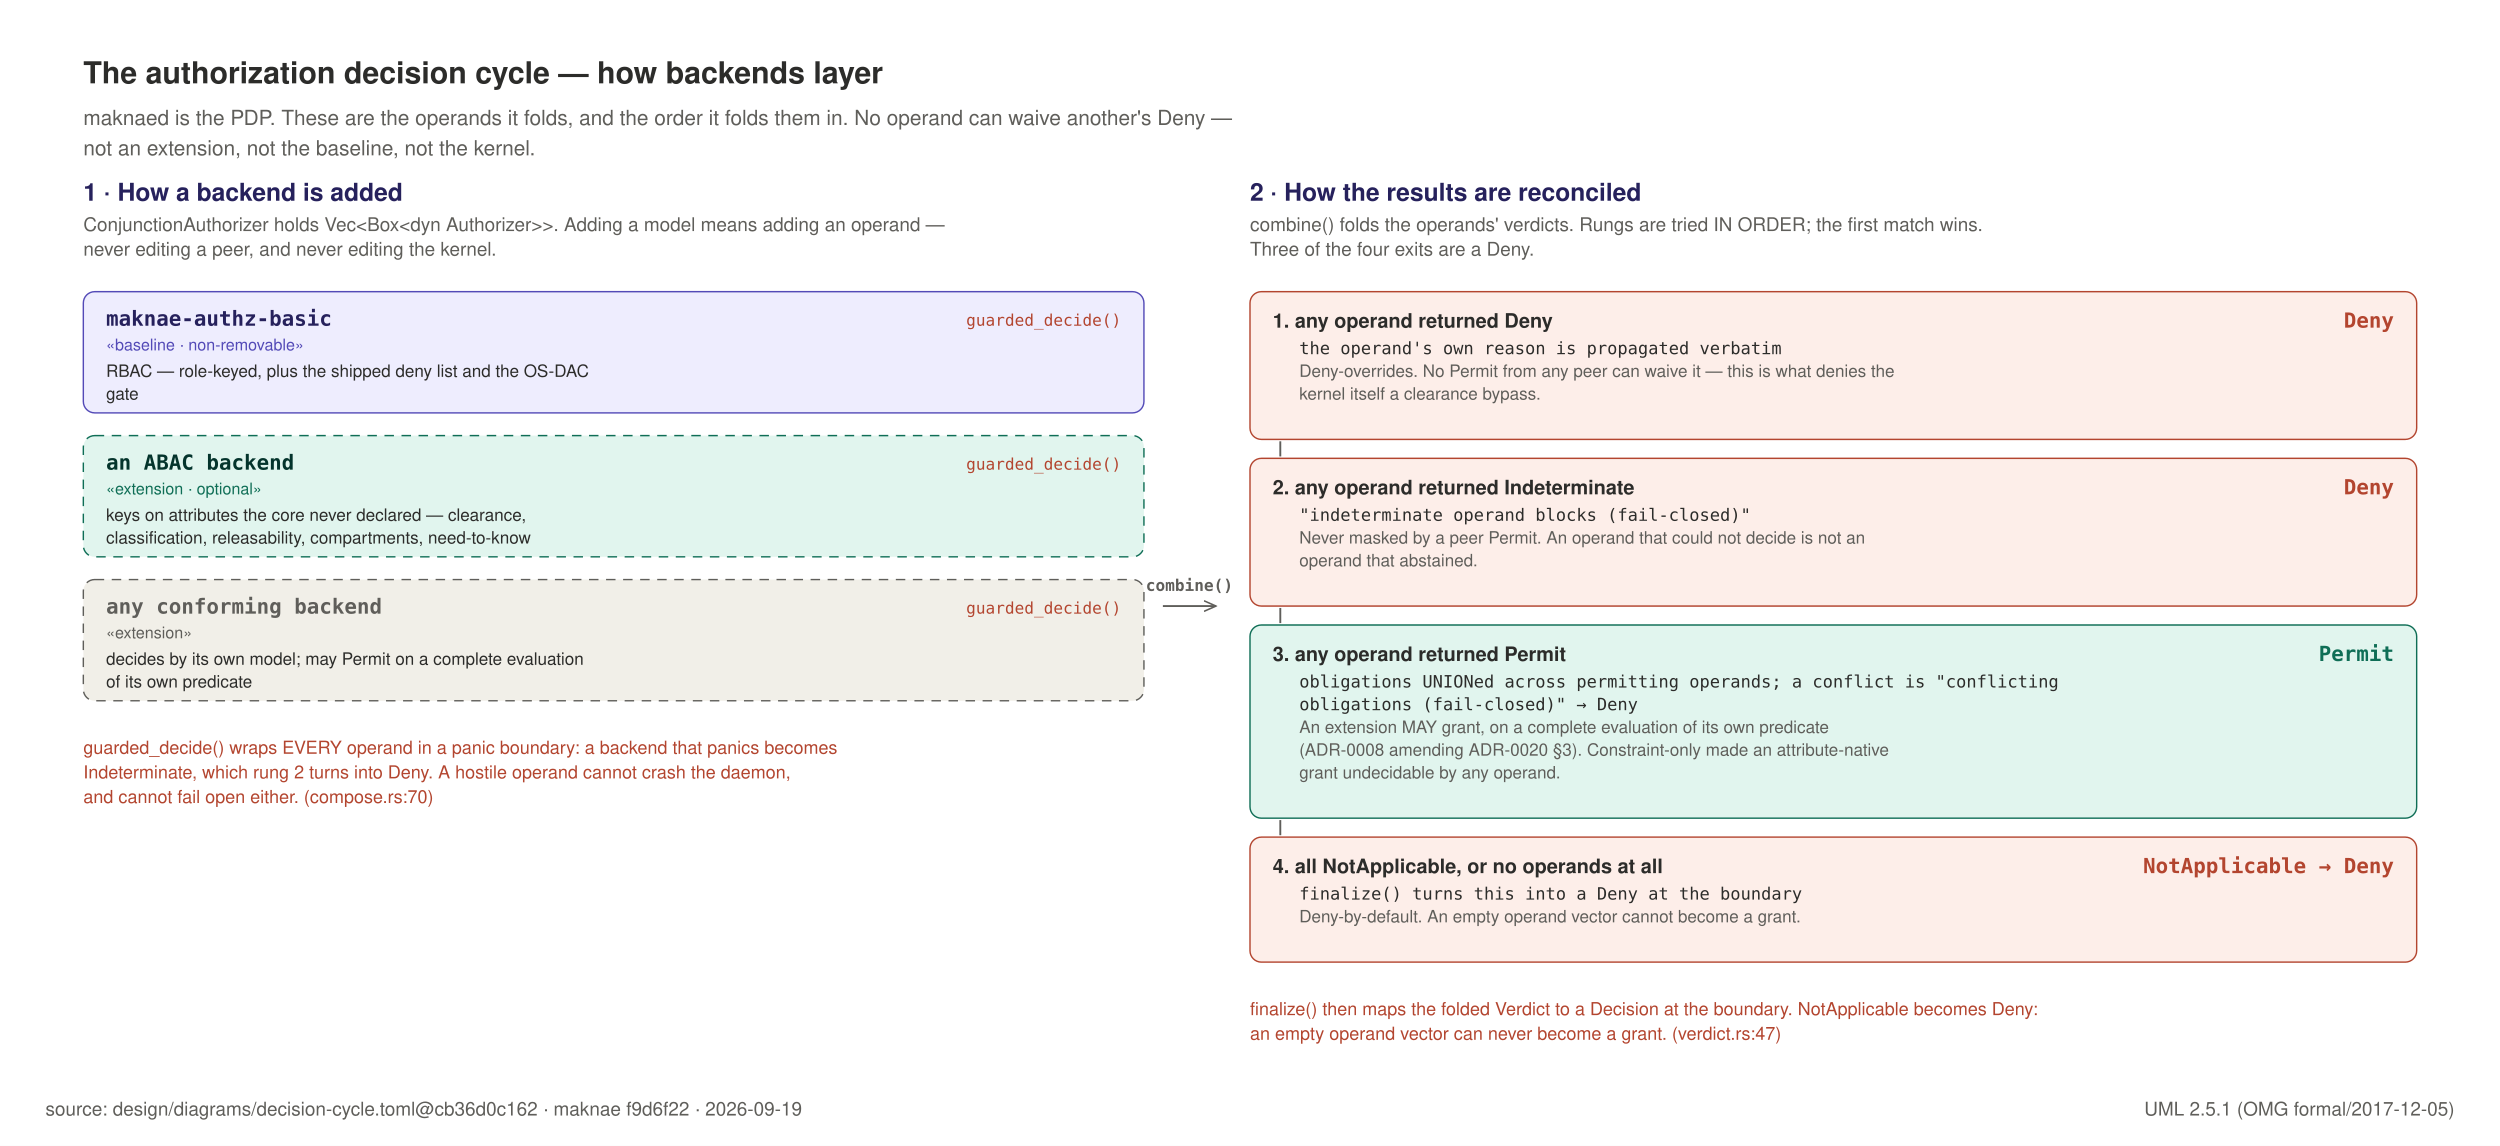
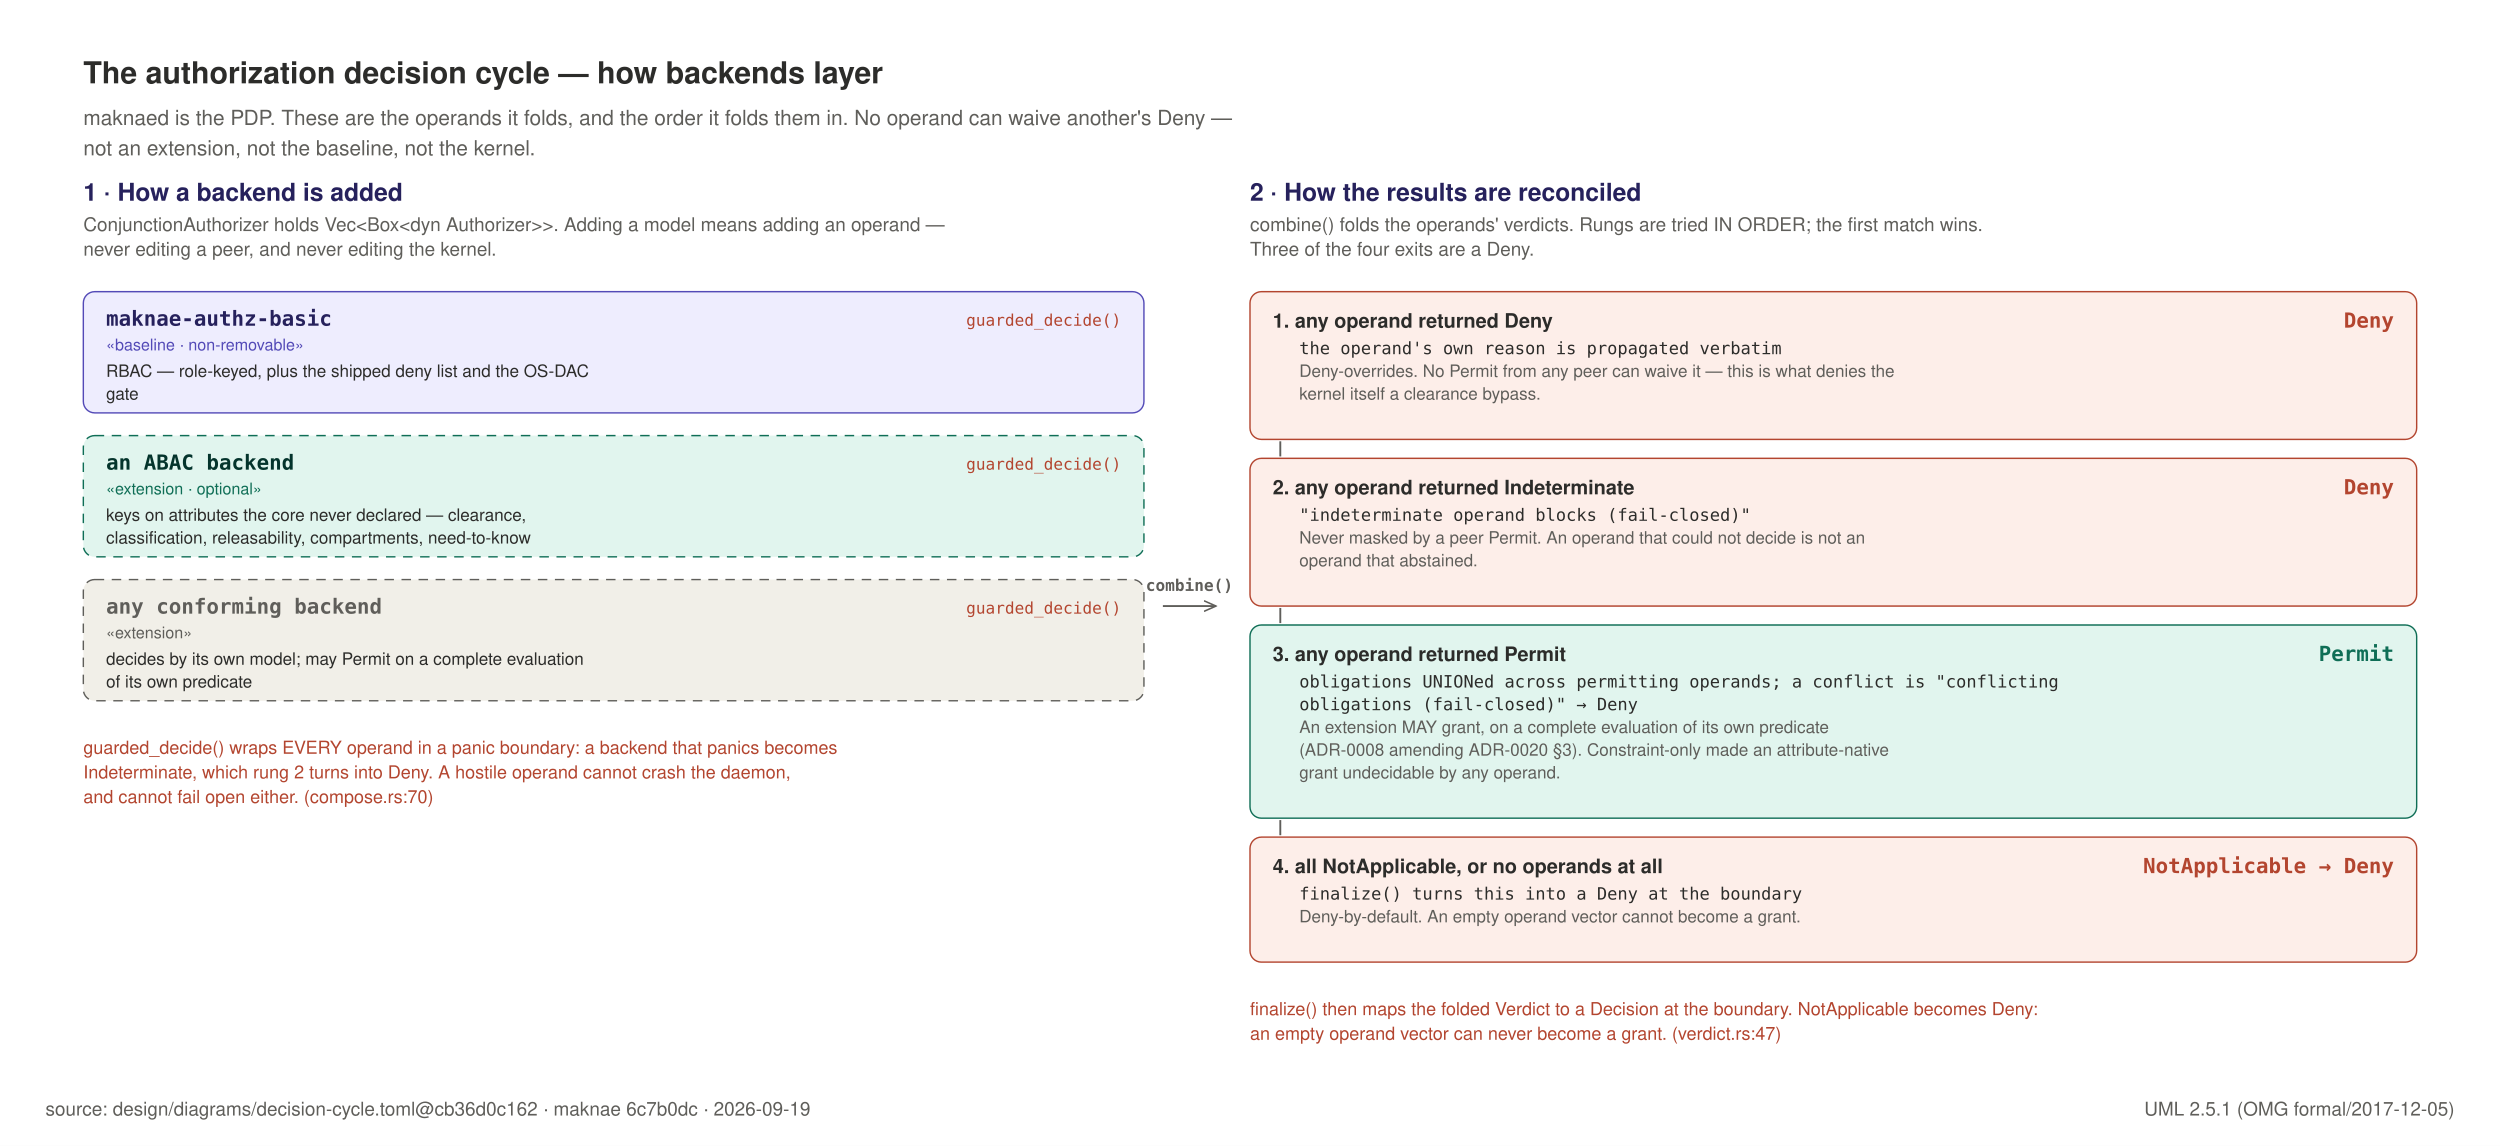
<svg xmlns="http://www.w3.org/2000/svg" width="1320" height="605" viewBox="0 0 1320 605" role="img">
  <rect x="0" y="0" width="1320" height="605" fill="#FFFFFF" />
  <text x="44" y="44" text-anchor="start" font-family="Helvetica, Arial, sans-serif" font-size="16" font-weight="600" fill="#2C2C2A">The authorization decision cycle — how backends layer</text>
  <text x="44" y="66" text-anchor="start" font-family="Helvetica, Arial, sans-serif" font-size="11" font-weight="400" fill="#5F5E5A">maknaed is the PDP. These are the operands it folds, and the order it folds them in. No operand can waive another's Deny —</text>
  <text x="44" y="82" text-anchor="start" font-family="Helvetica, Arial, sans-serif" font-size="11" font-weight="400" fill="#5F5E5A">not an extension, not the baseline, not the kernel.</text>
  <text x="44" y="106" text-anchor="start" font-family="Helvetica, Arial, sans-serif" font-size="13" font-weight="600" fill="#26215C">1 · How a backend is added</text>
  <text x="44" y="122" text-anchor="start" font-family="Helvetica, Arial, sans-serif" font-size="10" font-weight="400" fill="#5F5E5A">ConjunctionAuthorizer holds Vec&lt;Box&lt;dyn Authorizer&gt;&gt;. Adding a model means adding an operand —</text>
  <text x="44" y="135" text-anchor="start" font-family="Helvetica, Arial, sans-serif" font-size="10" font-weight="400" fill="#5F5E5A">never editing a peer, and never editing the kernel.</text>
  <rect x="44" y="154" width="560" height="64" rx="6" fill="#EEEDFE" stroke="#534AB7" stroke-width="0.75" />
  <text x="56" y="172" text-anchor="start" font-family="ui-monospace, SFMono-Regular, Menlo, monospace" font-size="11" font-weight="600" fill="#26215C">maknae-authz-basic</text>
  <text x="56" y="185" text-anchor="start" font-family="Helvetica, Arial, sans-serif" font-size="8.5" font-weight="400" fill="#534AB7">«baseline · non-removable»</text>
  <text x="56" y="199" text-anchor="start" font-family="Helvetica, Arial, sans-serif" font-size="9" font-weight="400" fill="#2C2C2A">RBAC — role-keyed, plus the shipped deny list and the OS-DAC</text>
  <text x="56" y="211" text-anchor="start" font-family="Helvetica, Arial, sans-serif" font-size="9" font-weight="400" fill="#2C2C2A">gate</text>
  <text x="592" y="172" text-anchor="end" font-family="ui-monospace, SFMono-Regular, Menlo, monospace" font-size="8.5" font-weight="400" fill="#B3452F">guarded_decide()</text>
  <rect x="44" y="230" width="560" height="64" rx="6" fill="#E1F5EE" stroke="#0F6E56" stroke-width="0.75" stroke-dasharray="5 4" />
  <text x="56" y="248" text-anchor="start" font-family="ui-monospace, SFMono-Regular, Menlo, monospace" font-size="11" font-weight="600" fill="#04342C">an ABAC backend</text>
  <text x="56" y="261" text-anchor="start" font-family="Helvetica, Arial, sans-serif" font-size="8.5" font-weight="400" fill="#0F6E56">«extension · optional»</text>
  <text x="56" y="275" text-anchor="start" font-family="Helvetica, Arial, sans-serif" font-size="9" font-weight="400" fill="#2C2C2A">keys on attributes the core never declared — clearance,</text>
  <text x="56" y="287" text-anchor="start" font-family="Helvetica, Arial, sans-serif" font-size="9" font-weight="400" fill="#2C2C2A">classification, releasability, compartments, need-to-know</text>
  <text x="592" y="248" text-anchor="end" font-family="ui-monospace, SFMono-Regular, Menlo, monospace" font-size="8.5" font-weight="400" fill="#B3452F">guarded_decide()</text>
  <rect x="44" y="306" width="560" height="64" rx="6" fill="#F1EFE8" stroke="#5F5E5A" stroke-width="0.75" stroke-dasharray="5 4" />
  <text x="56" y="324" text-anchor="start" font-family="ui-monospace, SFMono-Regular, Menlo, monospace" font-size="11" font-weight="600" fill="#5F5E5A">any conforming backend</text>
  <text x="56" y="337" text-anchor="start" font-family="Helvetica, Arial, sans-serif" font-size="8.5" font-weight="400" fill="#5F5E5A">«extension»</text>
  <text x="56" y="351" text-anchor="start" font-family="Helvetica, Arial, sans-serif" font-size="9" font-weight="400" fill="#2C2C2A">decides by its own model; may Permit on a complete evaluation</text>
  <text x="56" y="363" text-anchor="start" font-family="Helvetica, Arial, sans-serif" font-size="9" font-weight="400" fill="#2C2C2A">of its own predicate</text>
  <text x="592" y="324" text-anchor="end" font-family="ui-monospace, SFMono-Regular, Menlo, monospace" font-size="8.5" font-weight="400" fill="#B3452F">guarded_decide()</text>
  <text x="44" y="398" text-anchor="start" font-family="Helvetica, Arial, sans-serif" font-size="9.5" font-weight="400" fill="#B3452F">guarded_decide() wraps EVERY operand in a panic boundary: a backend that panics becomes</text>
  <text x="44" y="411" text-anchor="start" font-family="Helvetica, Arial, sans-serif" font-size="9.5" font-weight="400" fill="#B3452F">Indeterminate, which rung 2 turns into Deny. A hostile operand cannot crash the daemon,</text>
  <text x="44" y="424" text-anchor="start" font-family="Helvetica, Arial, sans-serif" font-size="9.5" font-weight="400" fill="#B3452F">and cannot fail open either.  (compose.rs:70)</text>
  <path d="M 614 320 h 28" stroke="#5F5E5A" stroke-width="1" marker-end="url(#dep2)" />
  <defs>
    <marker id="dep2" viewBox="0 0 10 10" refX="9" refY="5" markerWidth="7" markerHeight="7" orient="auto-start-reverse">
      <path d="M 0 1 L 9 5 L 0 9" fill="none" stroke="#5F5E5A" stroke-width="1.2" />
    </marker>
  </defs>
  <text x="628" y="312" text-anchor="middle" font-family="ui-monospace, SFMono-Regular, Menlo, monospace" font-size="8.5" font-weight="600" fill="#5F5E5A">combine()</text>
  <text x="660" y="106" text-anchor="start" font-family="Helvetica, Arial, sans-serif" font-size="13" font-weight="600" fill="#26215C">2 · How the results are reconciled</text>
  <text x="660" y="122" text-anchor="start" font-family="Helvetica, Arial, sans-serif" font-size="10" font-weight="400" fill="#5F5E5A">combine() folds the operands' verdicts. Rungs are tried IN ORDER; the first match wins.</text>
  <text x="660" y="135" text-anchor="start" font-family="Helvetica, Arial, sans-serif" font-size="10" font-weight="400" fill="#5F5E5A">Three of the four exits are a Deny.</text>
  <rect x="660" y="154" width="616" height="78" rx="6" fill="#FDEEE9" stroke="#B3452F" stroke-width="0.75" />
  <text x="672" y="173" text-anchor="start" font-family="Helvetica, Arial, sans-serif" font-size="10.5" font-weight="600" fill="#2C2C2A">1.  any operand returned Deny</text>
  <text x="1264" y="173" text-anchor="end" font-family="ui-monospace, SFMono-Regular, Menlo, monospace" font-size="11" font-weight="700" fill="#B3452F">Deny</text>
  <text x="686" y="187" text-anchor="start" font-family="ui-monospace, SFMono-Regular, Menlo, monospace" font-size="9" font-weight="400" fill="#2C2C2A">the operand's own reason is propagated verbatim</text>
  <text x="686" y="199" text-anchor="start" font-family="Helvetica, Arial, sans-serif" font-size="9" font-weight="400" fill="#5F5E5A">Deny-overrides. No Permit from any peer can waive it — this is what denies the</text>
  <text x="686" y="211" text-anchor="start" font-family="Helvetica, Arial, sans-serif" font-size="9" font-weight="400" fill="#5F5E5A">kernel itself a clearance bypass.</text>
  <line x1="676" y1="233" x2="676" y2="241" stroke="#5F5E5A" stroke-width="1" />
  <rect x="660" y="242" width="616" height="78" rx="6" fill="#FDEEE9" stroke="#B3452F" stroke-width="0.75" />
  <text x="672" y="261" text-anchor="start" font-family="Helvetica, Arial, sans-serif" font-size="10.5" font-weight="600" fill="#2C2C2A">2.  any operand returned Indeterminate</text>
  <text x="1264" y="261" text-anchor="end" font-family="ui-monospace, SFMono-Regular, Menlo, monospace" font-size="11" font-weight="700" fill="#B3452F">Deny</text>
  <text x="686" y="275" text-anchor="start" font-family="ui-monospace, SFMono-Regular, Menlo, monospace" font-size="9" font-weight="400" fill="#2C2C2A">"indeterminate operand blocks (fail-closed)"</text>
  <text x="686" y="287" text-anchor="start" font-family="Helvetica, Arial, sans-serif" font-size="9" font-weight="400" fill="#5F5E5A">Never masked by a peer Permit. An operand that could not decide is not an</text>
  <text x="686" y="299" text-anchor="start" font-family="Helvetica, Arial, sans-serif" font-size="9" font-weight="400" fill="#5F5E5A">operand that abstained.</text>
  <line x1="676" y1="321" x2="676" y2="329" stroke="#5F5E5A" stroke-width="1" />
  <rect x="660" y="330" width="616" height="102" rx="6" fill="#E1F5EE" stroke="#0F6E56" stroke-width="0.75" />
  <text x="672" y="349" text-anchor="start" font-family="Helvetica, Arial, sans-serif" font-size="10.5" font-weight="600" fill="#2C2C2A">3.  any operand returned Permit</text>
  <text x="1264" y="349" text-anchor="end" font-family="ui-monospace, SFMono-Regular, Menlo, monospace" font-size="11" font-weight="700" fill="#0F6E56">Permit</text>
  <text x="686" y="363" text-anchor="start" font-family="ui-monospace, SFMono-Regular, Menlo, monospace" font-size="9" font-weight="400" fill="#2C2C2A">obligations UNIONed across permitting operands; a conflict is "conflicting</text>
  <text x="686" y="375" text-anchor="start" font-family="ui-monospace, SFMono-Regular, Menlo, monospace" font-size="9" font-weight="400" fill="#2C2C2A">obligations (fail-closed)" → Deny</text>
  <text x="686" y="387" text-anchor="start" font-family="Helvetica, Arial, sans-serif" font-size="9" font-weight="400" fill="#5F5E5A">An extension MAY grant, on a complete evaluation of its own predicate</text>
  <text x="686" y="399" text-anchor="start" font-family="Helvetica, Arial, sans-serif" font-size="9" font-weight="400" fill="#5F5E5A">(ADR-0008 amending ADR-0020 §3). Constraint-only made an attribute-native</text>
  <text x="686" y="411" text-anchor="start" font-family="Helvetica, Arial, sans-serif" font-size="9" font-weight="400" fill="#5F5E5A">grant undecidable by any operand.</text>
  <line x1="676" y1="433" x2="676" y2="441" stroke="#5F5E5A" stroke-width="1" />
  <rect x="660" y="442" width="616" height="66" rx="6" fill="#FDEEE9" stroke="#B3452F" stroke-width="0.75" />
  <text x="672" y="461" text-anchor="start" font-family="Helvetica, Arial, sans-serif" font-size="10.5" font-weight="600" fill="#2C2C2A">4.  all NotApplicable, or no operands at all</text>
  <text x="1264" y="461" text-anchor="end" font-family="ui-monospace, SFMono-Regular, Menlo, monospace" font-size="11" font-weight="700" fill="#B3452F">NotApplicable → Deny</text>
  <text x="686" y="475" text-anchor="start" font-family="ui-monospace, SFMono-Regular, Menlo, monospace" font-size="9" font-weight="400" fill="#2C2C2A">finalize() turns this into a Deny at the boundary</text>
  <text x="686" y="487" text-anchor="start" font-family="Helvetica, Arial, sans-serif" font-size="9" font-weight="400" fill="#5F5E5A">Deny-by-default. An empty operand vector cannot become a grant.</text>
  <text x="660" y="536" text-anchor="start" font-family="Helvetica, Arial, sans-serif" font-size="9.5" font-weight="400" fill="#B3452F">finalize() then maps the folded Verdict to a Decision at the boundary. NotApplicable becomes Deny:</text>
  <text x="660" y="549" text-anchor="start" font-family="Helvetica, Arial, sans-serif" font-size="9.5" font-weight="400" fill="#B3452F">an empty operand vector can never become a grant. (verdict.rs:47)</text>
-   <text x="24" y="589" text-anchor="start" font-family="Helvetica, Arial, sans-serif" font-size="10" font-weight="400" fill="#5F5E5A">source: design/diagrams/decision-cycle.toml@cb36d0c162 · maknae f9d6f22 · 2026-09-19</text>
+   <text x="24" y="589" text-anchor="start" font-family="Helvetica, Arial, sans-serif" font-size="10" font-weight="400" fill="#5F5E5A">source: design/diagrams/decision-cycle.toml@cb36d0c162 · maknae 6c7b0dc · 2026-09-19</text>
  <text x="1296" y="589" text-anchor="end" font-family="Helvetica, Arial, sans-serif" font-size="10" font-weight="400" fill="#5F5E5A">UML 2.5.1 (OMG formal/2017-12-05)</text>
</svg>
